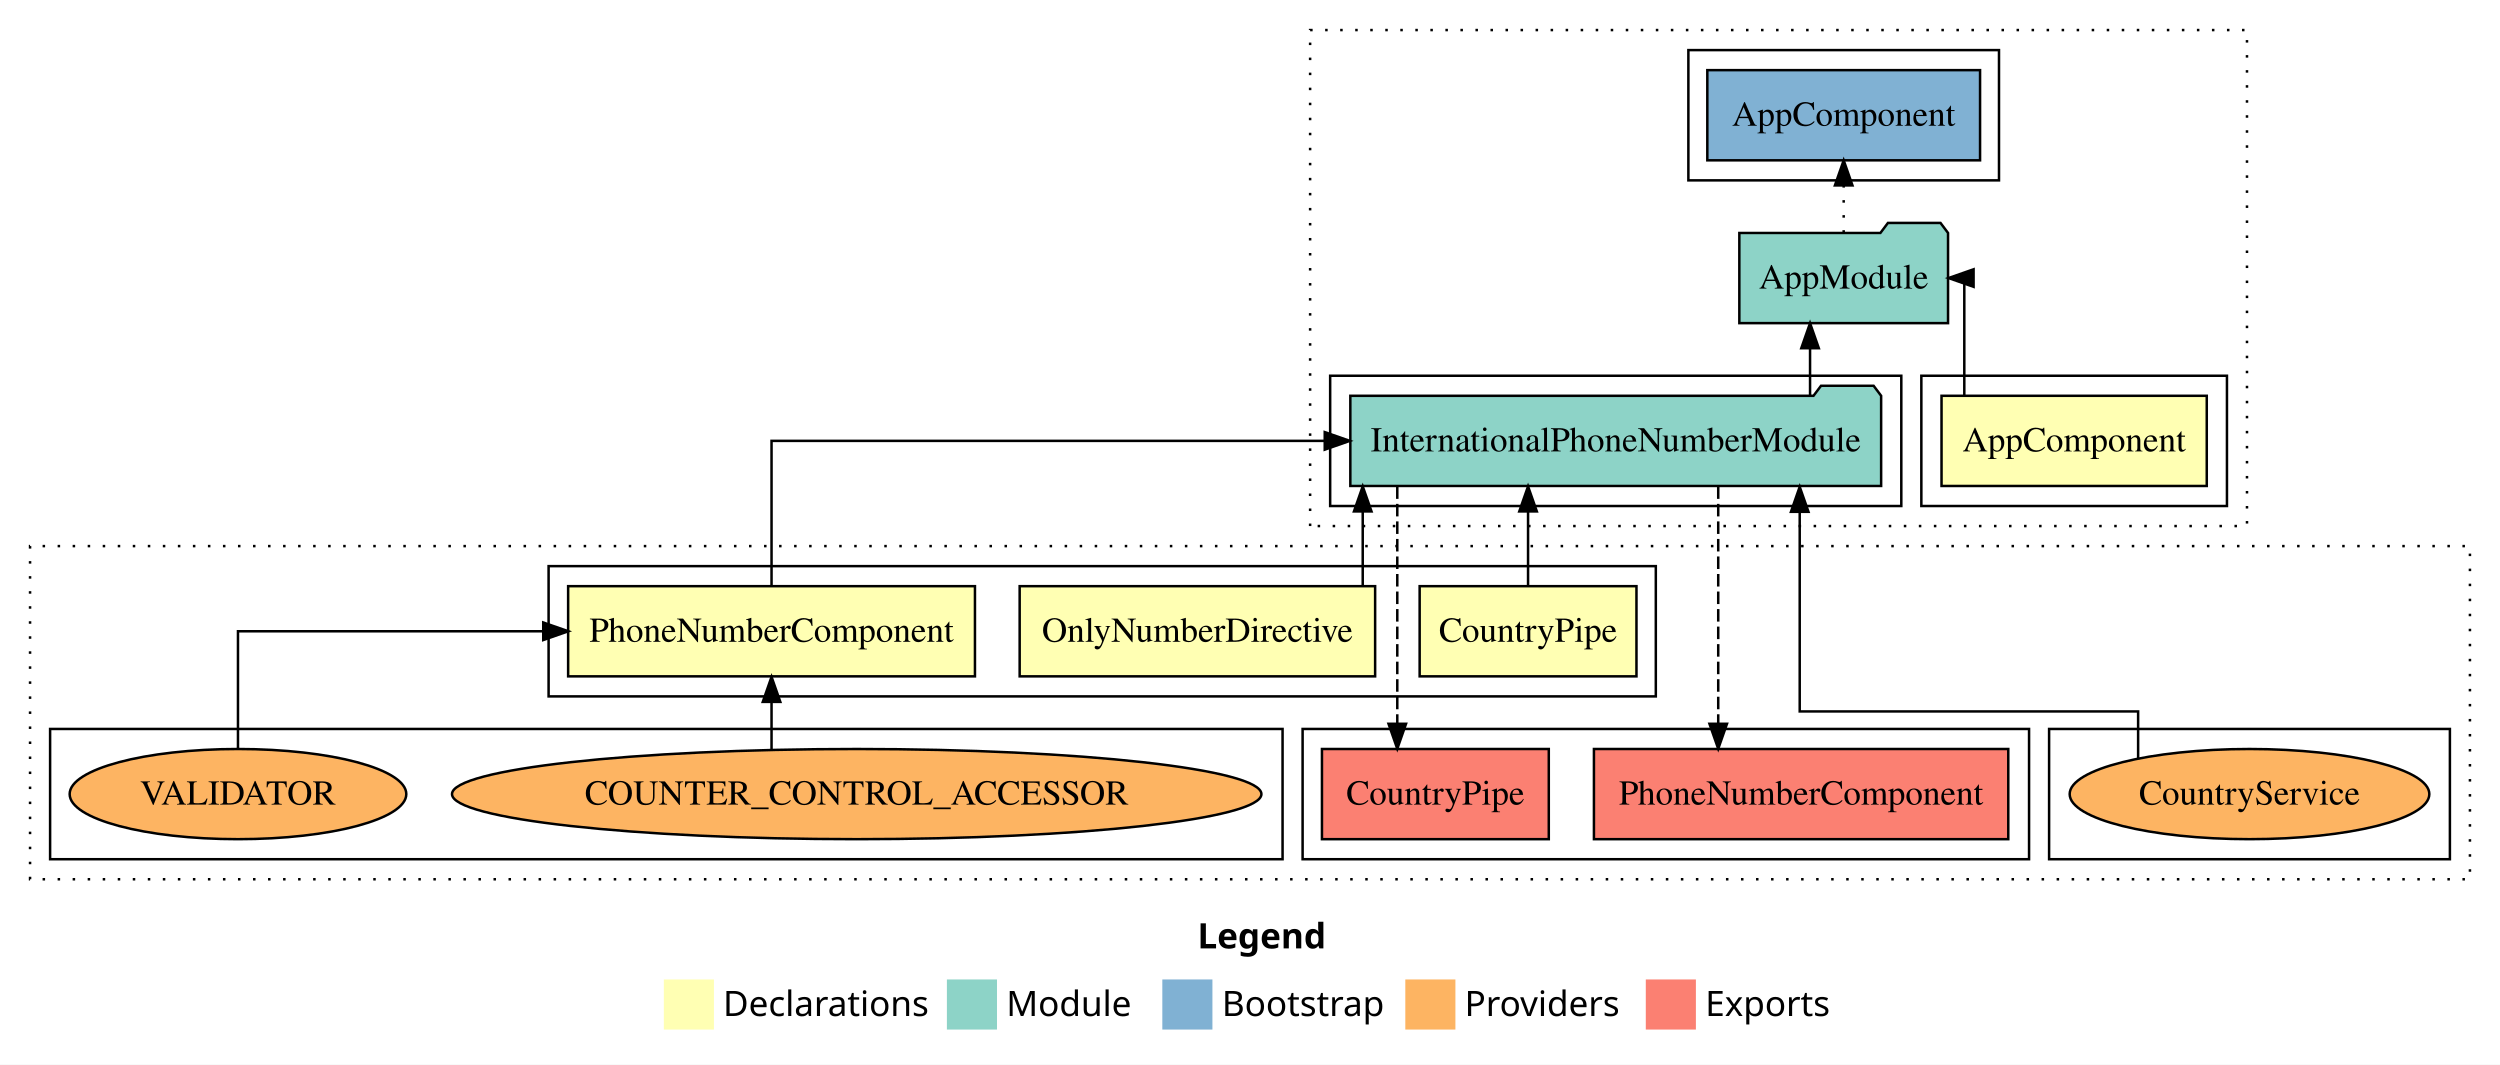
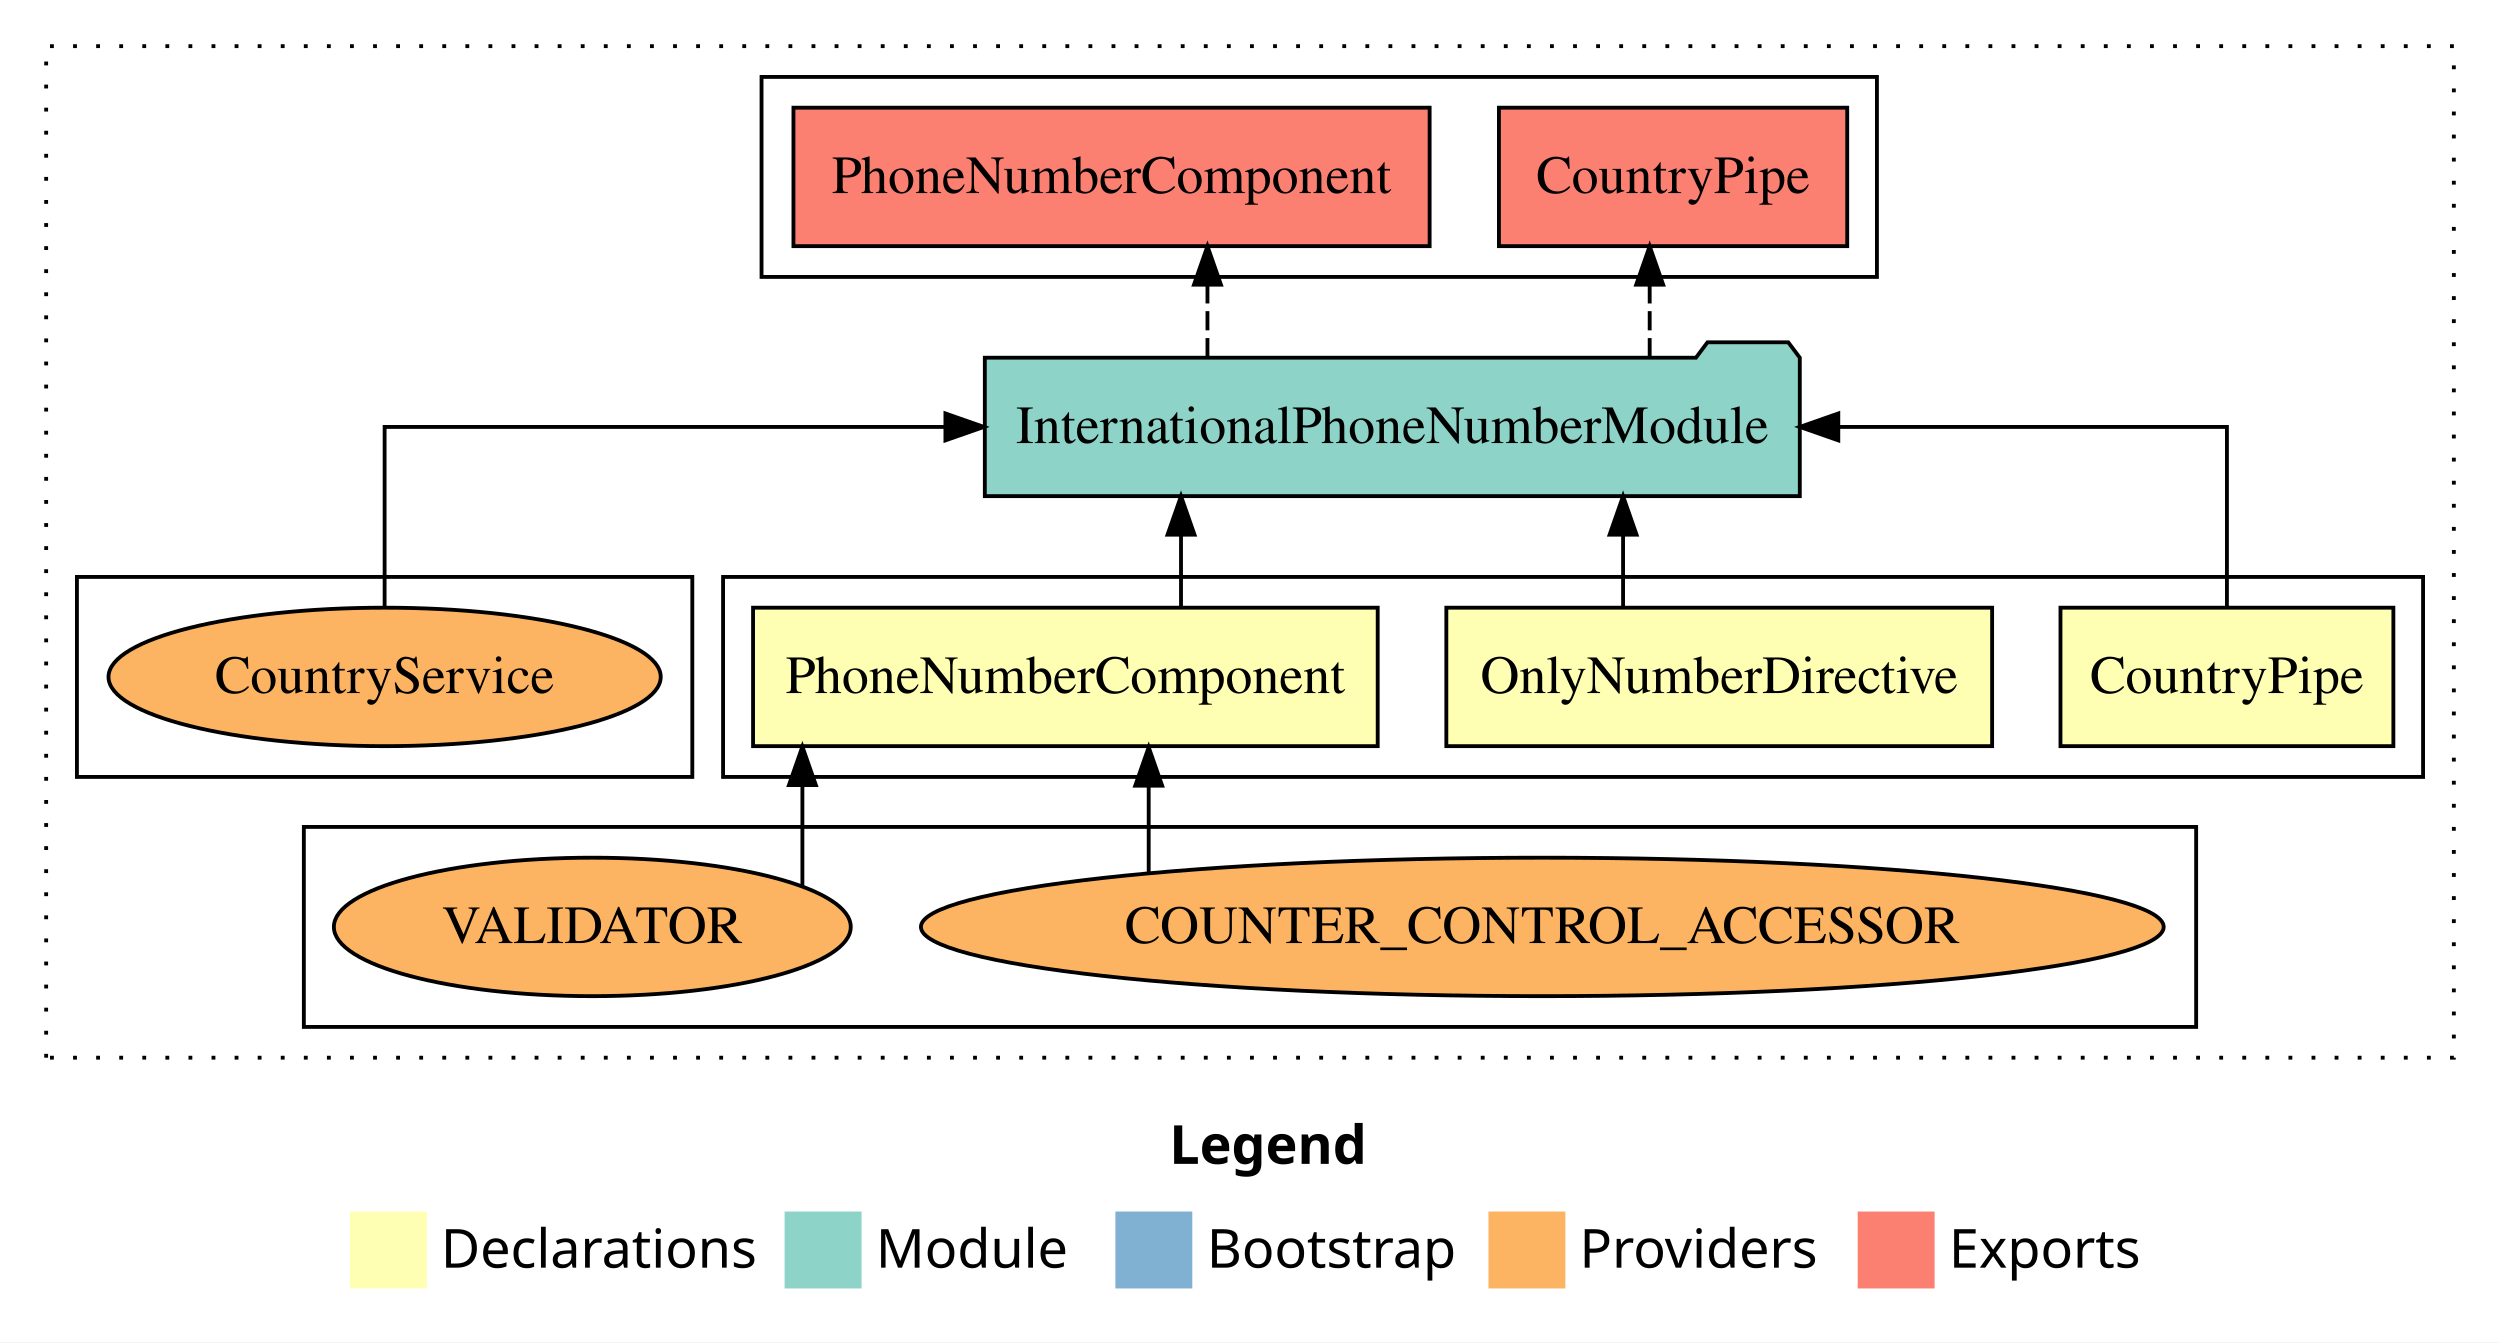
- <svg xmlns="http://www.w3.org/2000/svg" width="998pt" height="425pt" viewBox="0.00 0.00 998.00 425.00">
-   <g id="graph0" class="graph" transform="scale(1 1) rotate(0) translate(4 421)">
-     <polygon fill="#ffffff" stroke="transparent" points="-4,4 -4,-421 994,-421 994,4 -4,4" />
-     <text text-anchor="start" x="474.009" y="-42.4" font-family="sans-serif" font-weight="bold" font-size="14.00" fill="#000000">Legend</text>
-     <polygon fill="#ffffb3" stroke="transparent" points="261,-10 261,-30 281,-30 281,-10 261,-10" />
-     <text text-anchor="start" x="284.629" y="-15.4" font-family="sans-serif" font-size="14.00" fill="#000000">  Declarations</text>
-     <polygon fill="#8dd3c7" stroke="transparent" points="374,-10 374,-30 394,-30 394,-10 374,-10" />
-     <text text-anchor="start" x="397.725" y="-15.4" font-family="sans-serif" font-size="14.00" fill="#000000">  Module</text>
-     <polygon fill="#80b1d3" stroke="transparent" points="460,-10 460,-30 480,-30 480,-10 460,-10" />
-     <text text-anchor="start" x="483.781" y="-15.4" font-family="sans-serif" font-size="14.00" fill="#000000">  Bootstrap</text>
-     <polygon fill="#fdb462" stroke="transparent" points="557,-10 557,-30 577,-30 577,-10 557,-10" />
-     <text text-anchor="start" x="580.673" y="-15.4" font-family="sans-serif" font-size="14.00" fill="#000000">  Providers</text>
-     <polygon fill="#fb8072" stroke="transparent" points="653,-10 653,-30 673,-30 673,-10 653,-10" />
-     <text text-anchor="start" x="676.726" y="-15.4" font-family="sans-serif" font-size="14.00" fill="#000000">  Exports</text>
+ <svg xmlns="http://www.w3.org/2000/svg" width="650pt" height="349pt" viewBox="0.00 0.00 650.00 349.00">
+   <g id="graph0" class="graph" transform="scale(1 1) rotate(0) translate(4 345)">
+     <polygon fill="#ffffff" stroke="transparent" points="-4,4 -4,-345 646,-345 646,4 -4,4" />
+     <text text-anchor="start" x="300.009" y="-42.4" font-family="sans-serif" font-weight="bold" font-size="14.00" fill="#000000">Legend</text>
+     <polygon fill="#ffffb3" stroke="transparent" points="87,-10 87,-30 107,-30 107,-10 87,-10" />
+     <text text-anchor="start" x="110.629" y="-15.4" font-family="sans-serif" font-size="14.00" fill="#000000">  Declarations</text>
+     <polygon fill="#8dd3c7" stroke="transparent" points="200,-10 200,-30 220,-30 220,-10 200,-10" />
+     <text text-anchor="start" x="223.725" y="-15.4" font-family="sans-serif" font-size="14.00" fill="#000000">  Module</text>
+     <polygon fill="#80b1d3" stroke="transparent" points="286,-10 286,-30 306,-30 306,-10 286,-10" />
+     <text text-anchor="start" x="309.781" y="-15.4" font-family="sans-serif" font-size="14.00" fill="#000000">  Bootstrap</text>
+     <polygon fill="#fdb462" stroke="transparent" points="383,-10 383,-30 403,-30 403,-10 383,-10" />
+     <text text-anchor="start" x="406.673" y="-15.4" font-family="sans-serif" font-size="14.00" fill="#000000">  Providers</text>
+     <polygon fill="#fb8072" stroke="transparent" points="479,-10 479,-30 499,-30 499,-10 479,-10" />
+     <text text-anchor="start" x="502.726" y="-15.4" font-family="sans-serif" font-size="14.00" fill="#000000">  Exports</text>
    <g id="clust1" class="cluster">
-       <polygon fill="none" stroke="#000000" stroke-dasharray="1,5" points="519,-211 519,-409 893,-409 893,-211 519,-211" />
+       <polygon fill="none" stroke="#000000" stroke-dasharray="1,5" points="8,-70 8,-333 634,-333 634,-70 8,-70" />
    </g>
    <g id="clust2" class="cluster">
-       <polygon fill="none" stroke="#000000" points="763,-219 763,-271 885,-271 885,-219 763,-219" />
+       <polygon fill="none" stroke="#000000" points="184,-143 184,-195 626,-195 626,-143 184,-143" />
    </g>
-     <g id="clust4" class="cluster">
-       <polygon fill="none" stroke="#000000" points="527,-219 527,-271 755,-271 755,-219 527,-219" />
+     <g id="clust5" class="cluster">
+       <polygon fill="none" stroke="#000000" points="75,-78 75,-130 567,-130 567,-78 75,-78" />
    </g>
-     <g id="clust6" class="cluster">
-       <polygon fill="none" stroke="#000000" points="670,-349 670,-401 794,-401 794,-349 670,-349" />
-     </g>
-     <g id="clust8" class="cluster">
-       <polygon fill="none" stroke="#000000" stroke-dasharray="1,5" points="8,-70 8,-203 982,-203 982,-70 8,-70" />
+     <g id="clust7" class="cluster">
+       <polygon fill="none" stroke="#000000" points="194,-273 194,-325 484,-325 484,-273 194,-273" />
    </g>
    <g id="clust9" class="cluster">
-       <polygon fill="none" stroke="#000000" points="215,-143 215,-195 657,-195 657,-143 215,-143" />
-     </g>
-     <g id="clust12" class="cluster">
-       <polygon fill="none" stroke="#000000" points="16,-78 16,-130 508,-130 508,-78 16,-78" />
-     </g>
-     <g id="clust14" class="cluster">
-       <polygon fill="none" stroke="#000000" points="516,-78 516,-130 806,-130 806,-78 516,-78" />
-     </g>
-     <g id="clust16" class="cluster">
-       <polygon fill="none" stroke="#000000" points="814,-78 814,-130 974,-130 974,-78 814,-78" />
+       <polygon fill="none" stroke="#000000" points="16,-143 16,-195 176,-195 176,-143 16,-143" />
    </g>
    <g id="node1" class="node">
-       <polygon fill="#ffffb3" stroke="#000000" points="876.94,-263 771.06,-263 771.06,-227 876.94,-227 876.94,-263" />
-       <text text-anchor="middle" x="824" y="-240.8" font-family="Times,serif" font-size="14.00" fill="#000000">AppComponent</text>
+       <polygon fill="#ffffb3" stroke="#000000" points="618.276,-187 531.724,-187 531.724,-151 618.276,-151 618.276,-187" />
+       <text text-anchor="middle" x="575" y="-164.8" font-family="Times,serif" font-size="14.00" fill="#000000">CountryPipe</text>
+     </g>
+     <g id="node4" class="node">
+       <polygon fill="#8dd3c7" stroke="#000000" points="463.947,-252 460.947,-256 439.947,-256 436.947,-252 252.053,-252 252.053,-216 463.947,-216 463.947,-252" />
+       <text text-anchor="middle" x="358" y="-229.8" font-family="Times,serif" font-size="14.00" fill="#000000">InternationalPhoneNumberModule</text>
+     </g>
+     <g id="edge1" class="edge">
+       <path fill="none" stroke="#000000" d="M575,-187.106C575,-206.339 575,-234 575,-234 575,-234 473.957,-234 473.957,-234" />
+       <polygon fill="#000000" stroke="#000000" points="473.957,-230.5 463.957,-234 473.957,-237.5 473.957,-230.5" />
    </g>
    <g id="node2" class="node">
-       <polygon fill="#8dd3c7" stroke="#000000" points="773.657,-328 770.657,-332 749.657,-332 746.657,-328 690.343,-328 690.343,-292 773.657,-292 773.657,-328" />
-       <text text-anchor="middle" x="732" y="-305.8" font-family="Times,serif" font-size="14.00" fill="#000000">AppModule</text>
+       <polygon fill="#ffffb3" stroke="#000000" points="513.952,-187 372.048,-187 372.048,-151 513.952,-151 513.952,-187" />
+       <text text-anchor="middle" x="443" y="-164.8" font-family="Times,serif" font-size="14.00" fill="#000000">OnlyNumberDirective</text>
    </g>
-     <g id="edge1" class="edge">
-       <path fill="none" stroke="#000000" d="M780.149,-263.106C780.149,-282.339 780.149,-310 780.149,-310 780.149,-310 779.519,-310 779.519,-310" />
-       <polygon fill="#000000" stroke="#000000" points="783.854,-306.5 773.854,-310 783.854,-313.5 783.854,-306.5" />
+     <g id="edge2" class="edge">
+       <path fill="none" stroke="#000000" d="M417.999,-187.106C417.999,-187.106 417.999,-205.991 417.999,-205.991" />
+       <polygon fill="#000000" stroke="#000000" points="414.499,-205.991 417.999,-215.991 421.499,-205.991 414.499,-205.991" />
    </g>
-     <g id="node4" class="node">
-       <polygon fill="#80b1d3" stroke="#000000" points="786.439,-393 677.561,-393 677.561,-357 786.439,-357 786.439,-393" />
-       <text text-anchor="middle" x="732" y="-370.8" font-family="Times,serif" font-size="14.00" fill="#000000">AppComponent </text>
+     <g id="node3" class="node">
+       <polygon fill="#ffffb3" stroke="#000000" points="354.202,-187 191.798,-187 191.798,-151 354.202,-151 354.202,-187" />
+       <text text-anchor="middle" x="273" y="-164.8" font-family="Times,serif" font-size="14.00" fill="#000000">PhoneNumberComponent</text>
    </g>
    <g id="edge3" class="edge">
-       <path fill="none" stroke="#000000" stroke-dasharray="1,5" d="M732,-328.106C732,-328.106 732,-346.991 732,-346.991" />
-       <polygon fill="#000000" stroke="#000000" points="728.5,-346.991 732,-356.991 735.5,-346.991 728.5,-346.991" />
+       <path fill="none" stroke="#000000" d="M303.064,-187.106C303.064,-187.106 303.064,-205.991 303.064,-205.991" />
+       <polygon fill="#000000" stroke="#000000" points="299.564,-205.991 303.064,-215.991 306.564,-205.991 299.564,-205.991" />
    </g>
-     <g id="node3" class="node">
-       <polygon fill="#8dd3c7" stroke="#000000" points="746.947,-263 743.947,-267 722.947,-267 719.947,-263 535.053,-263 535.053,-227 746.947,-227 746.947,-263" />
-       <text text-anchor="middle" x="641" y="-240.8" font-family="Times,serif" font-size="14.00" fill="#000000">InternationalPhoneNumberModule</text>
+     <g id="node7" class="node">
+       <polygon fill="#fb8072" stroke="#000000" points="476.276,-317 385.724,-317 385.724,-281 476.276,-281 476.276,-317" />
+       <text text-anchor="middle" x="431" y="-294.8" font-family="Times,serif" font-size="14.00" fill="#000000">CountryPipe </text>
    </g>
-     <g id="edge2" class="edge">
-       <path fill="none" stroke="#000000" d="M718.573,-263.106C718.573,-263.106 718.573,-281.991 718.573,-281.991" />
-       <polygon fill="#000000" stroke="#000000" points="715.073,-281.991 718.573,-291.991 722.073,-281.991 715.073,-281.991" />
+     <g id="edge6" class="edge">
+       <path fill="none" stroke="#000000" stroke-dasharray="5,2" d="M424.918,-252.106C424.918,-252.106 424.918,-270.991 424.918,-270.991" />
+       <polygon fill="#000000" stroke="#000000" points="421.418,-270.991 424.918,-280.991 428.418,-270.991 421.418,-270.991" />
    </g>
-     <g id="node10" class="node">
-       <polygon fill="#fb8072" stroke="#000000" points="614.276,-122 523.724,-122 523.724,-86 614.276,-86 614.276,-122" />
-       <text text-anchor="middle" x="569" y="-99.8" font-family="Times,serif" font-size="14.00" fill="#000000">CountryPipe </text>
+     <g id="node8" class="node">
+       <polygon fill="#fb8072" stroke="#000000" points="367.702,-317 202.298,-317 202.298,-281 367.702,-281 367.702,-317" />
+       <text text-anchor="middle" x="285" y="-294.8" font-family="Times,serif" font-size="14.00" fill="#000000">PhoneNumberComponent </text>
    </g>
-     <g id="edge9" class="edge">
-       <path fill="none" stroke="#000000" stroke-dasharray="5,2" d="M553.794,-226.855C553.794,-226.855 553.794,-132.075 553.794,-132.075" />
-       <polygon fill="#000000" stroke="#000000" points="557.294,-132.075 553.794,-122.075 550.294,-132.075 557.294,-132.075" />
-     </g>
-     <g id="node11" class="node">
-       <polygon fill="#fb8072" stroke="#000000" points="797.702,-122 632.298,-122 632.298,-86 797.702,-86 797.702,-122" />
-       <text text-anchor="middle" x="715" y="-99.8" font-family="Times,serif" font-size="14.00" fill="#000000">PhoneNumberComponent </text>
-     </g>
-     <g id="edge10" class="edge">
-       <path fill="none" stroke="#000000" stroke-dasharray="5,2" d="M681.916,-226.855C681.916,-226.855 681.916,-132.075 681.916,-132.075" />
-       <polygon fill="#000000" stroke="#000000" points="685.416,-132.075 681.916,-122.075 678.416,-132.075 685.416,-132.075" />
+     <g id="edge7" class="edge">
+       <path fill="none" stroke="#000000" stroke-dasharray="5,2" d="M309.939,-252.106C309.939,-252.106 309.939,-270.991 309.939,-270.991" />
+       <polygon fill="#000000" stroke="#000000" points="306.439,-270.991 309.939,-280.991 313.439,-270.991 306.439,-270.991" />
    </g>
    <g id="node5" class="node">
-       <polygon fill="#ffffb3" stroke="#000000" points="649.276,-187 562.724,-187 562.724,-151 649.276,-151 649.276,-187" />
-       <text text-anchor="middle" x="606" y="-164.8" font-family="Times,serif" font-size="14.00" fill="#000000">CountryPipe</text>
+       <ellipse fill="#fdb462" stroke="#000000" cx="397" cy="-104" rx="161.559" ry="18" />
+       <text text-anchor="middle" x="397" y="-99.8" font-family="Times,serif" font-size="14.00" fill="#000000">COUNTER_CONTROL_ACCESSOR</text>
    </g>
    <g id="edge4" class="edge">
-       <path fill="none" stroke="#000000" d="M606,-187.011C606,-187.011 606,-216.855 606,-216.855" />
-       <polygon fill="#000000" stroke="#000000" points="602.5,-216.855 606,-226.855 609.5,-216.855 602.5,-216.855" />
+       <path fill="none" stroke="#000000" d="M294.661,-118.104C294.661,-118.104 294.661,-140.721 294.661,-140.721" />
+       <polygon fill="#000000" stroke="#000000" points="291.161,-140.721 294.661,-150.721 298.161,-140.721 291.161,-140.721" />
    </g>
    <g id="node6" class="node">
-       <polygon fill="#ffffb3" stroke="#000000" points="544.952,-187 403.048,-187 403.048,-151 544.952,-151 544.952,-187" />
-       <text text-anchor="middle" x="474" y="-164.8" font-family="Times,serif" font-size="14.00" fill="#000000">OnlyNumberDirective</text>
+       <ellipse fill="#fdb462" stroke="#000000" cx="150" cy="-104" rx="67.195" ry="18" />
+       <text text-anchor="middle" x="150" y="-99.8" font-family="Times,serif" font-size="14.00" fill="#000000">VALIDATOR</text>
    </g>
    <g id="edge5" class="edge">
-       <path fill="none" stroke="#000000" d="M540.001,-187.011C540.001,-187.011 540.001,-216.855 540.001,-216.855" />
-       <polygon fill="#000000" stroke="#000000" points="536.501,-216.855 540.001,-226.855 543.501,-216.855 536.501,-216.855" />
-     </g>
-     <g id="node7" class="node">
-       <polygon fill="#ffffb3" stroke="#000000" points="385.202,-187 222.798,-187 222.798,-151 385.202,-151 385.202,-187" />
-       <text text-anchor="middle" x="304" y="-164.8" font-family="Times,serif" font-size="14.00" fill="#000000">PhoneNumberComponent</text>
-     </g>
-     <g id="edge6" class="edge">
-       <path fill="none" stroke="#000000" d="M304,-187.011C304,-209.485 304,-245 304,-245 304,-245 524.834,-245 524.834,-245" />
-       <polygon fill="#000000" stroke="#000000" points="524.834,-248.5 534.834,-245 524.834,-241.5 524.834,-248.5" />
-     </g>
-     <g id="node8" class="node">
-       <ellipse fill="#fdb462" stroke="#000000" cx="338" cy="-104" rx="161.559" ry="18" />
-       <text text-anchor="middle" x="338" y="-99.8" font-family="Times,serif" font-size="14.00" fill="#000000">COUNTER_CONTROL_ACCESSOR</text>
-     </g>
-     <g id="edge7" class="edge">
-       <path fill="none" stroke="#000000" d="M304,-121.761C304,-121.761 304,-140.807 304,-140.807" />
-       <polygon fill="#000000" stroke="#000000" points="300.5,-140.807 304,-150.807 307.5,-140.808 300.5,-140.807" />
+       <path fill="none" stroke="#000000" d="M204.623,-114.733C204.623,-114.733 204.623,-140.872 204.623,-140.872" />
+       <polygon fill="#000000" stroke="#000000" points="201.123,-140.872 204.623,-150.872 208.123,-140.872 201.123,-140.872" />
    </g>
    <g id="node9" class="node">
-       <ellipse fill="#fdb462" stroke="#000000" cx="91" cy="-104" rx="67.195" ry="18" />
-       <text text-anchor="middle" x="91" y="-99.8" font-family="Times,serif" font-size="14.00" fill="#000000">VALIDATOR</text>
+       <ellipse fill="#fdb462" stroke="#000000" cx="96" cy="-169" rx="71.789" ry="18" />
+       <text text-anchor="middle" x="96" y="-164.8" font-family="Times,serif" font-size="14.00" fill="#000000">CountryService</text>
    </g>
    <g id="edge8" class="edge">
-       <path fill="none" stroke="#000000" d="M91,-122.106C91,-141.339 91,-169 91,-169 91,-169 212.866,-169 212.866,-169" />
-       <polygon fill="#000000" stroke="#000000" points="212.866,-172.5 222.866,-169 212.866,-165.5 212.866,-172.5" />
-     </g>
-     <g id="node12" class="node">
-       <ellipse fill="#fdb462" stroke="#000000" cx="894" cy="-104" rx="71.789" ry="18" />
-       <text text-anchor="middle" x="894" y="-99.8" font-family="Times,serif" font-size="14.00" fill="#000000">CountryService</text>
-     </g>
-     <g id="edge11" class="edge">
-       <path fill="none" stroke="#000000" d="M849.538,-118.186C849.538,-127.131 849.538,-137 849.538,-137 849.538,-137 714.445,-137 714.445,-137 714.445,-137 714.445,-216.679 714.445,-216.679" />
-       <polygon fill="#000000" stroke="#000000" points="710.945,-216.679 714.445,-226.679 717.945,-216.679 710.945,-216.679" />
+       <path fill="none" stroke="#000000" d="M96,-187.106C96,-206.339 96,-234 96,-234 96,-234 241.812,-234 241.812,-234" />
+       <polygon fill="#000000" stroke="#000000" points="241.812,-237.5 251.812,-234 241.812,-230.5 241.812,-237.5" />
    </g>
  </g>
</svg>
